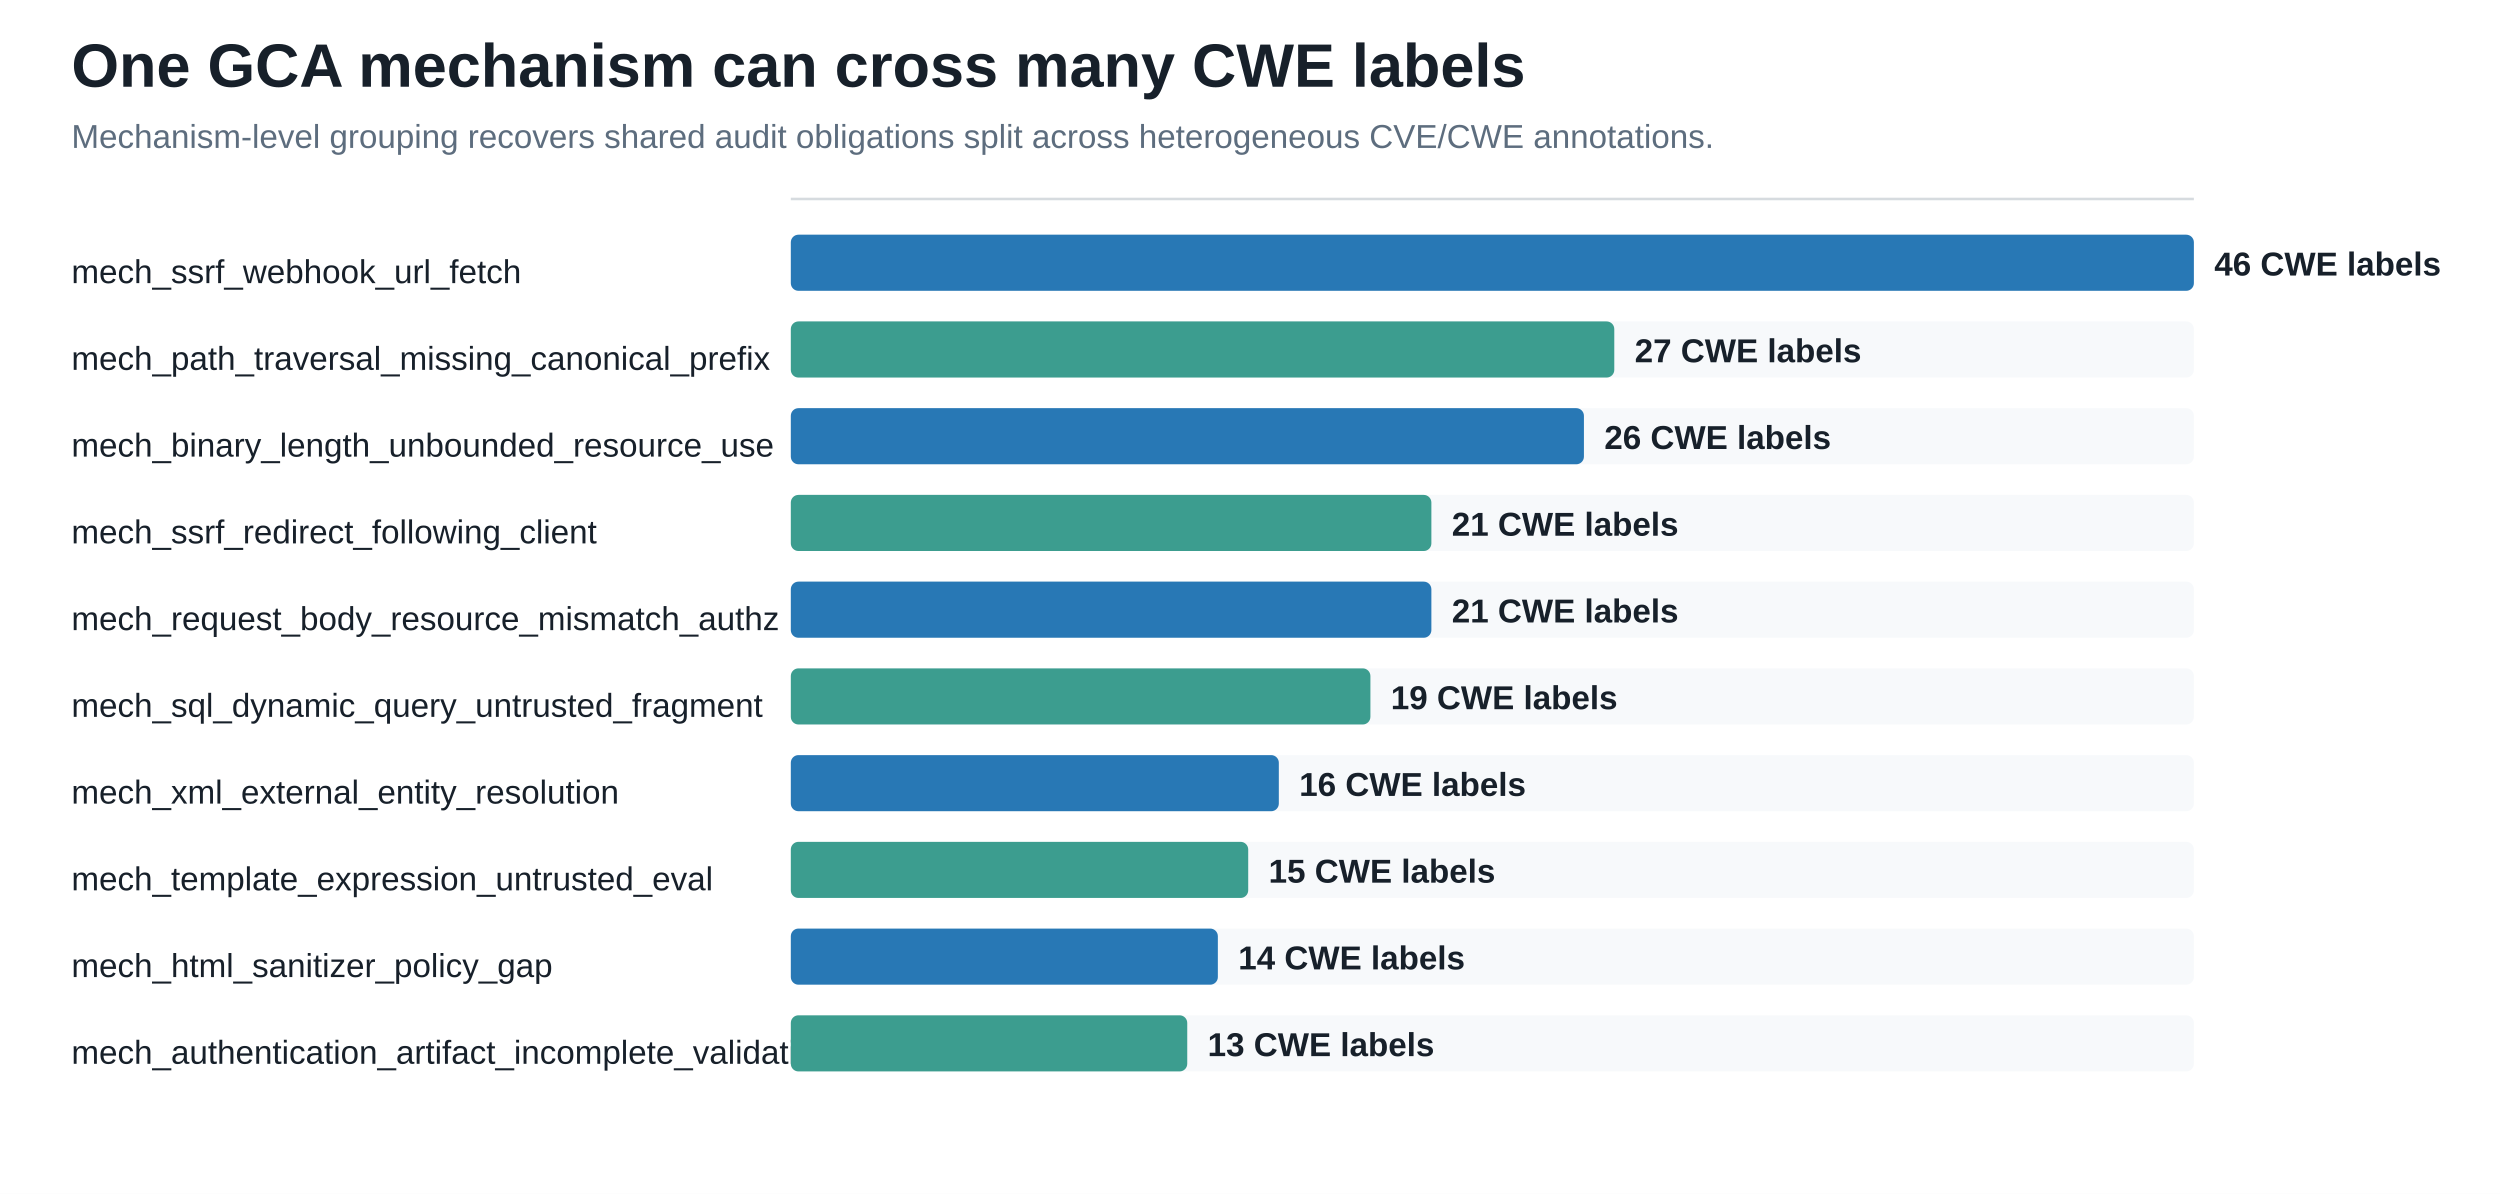
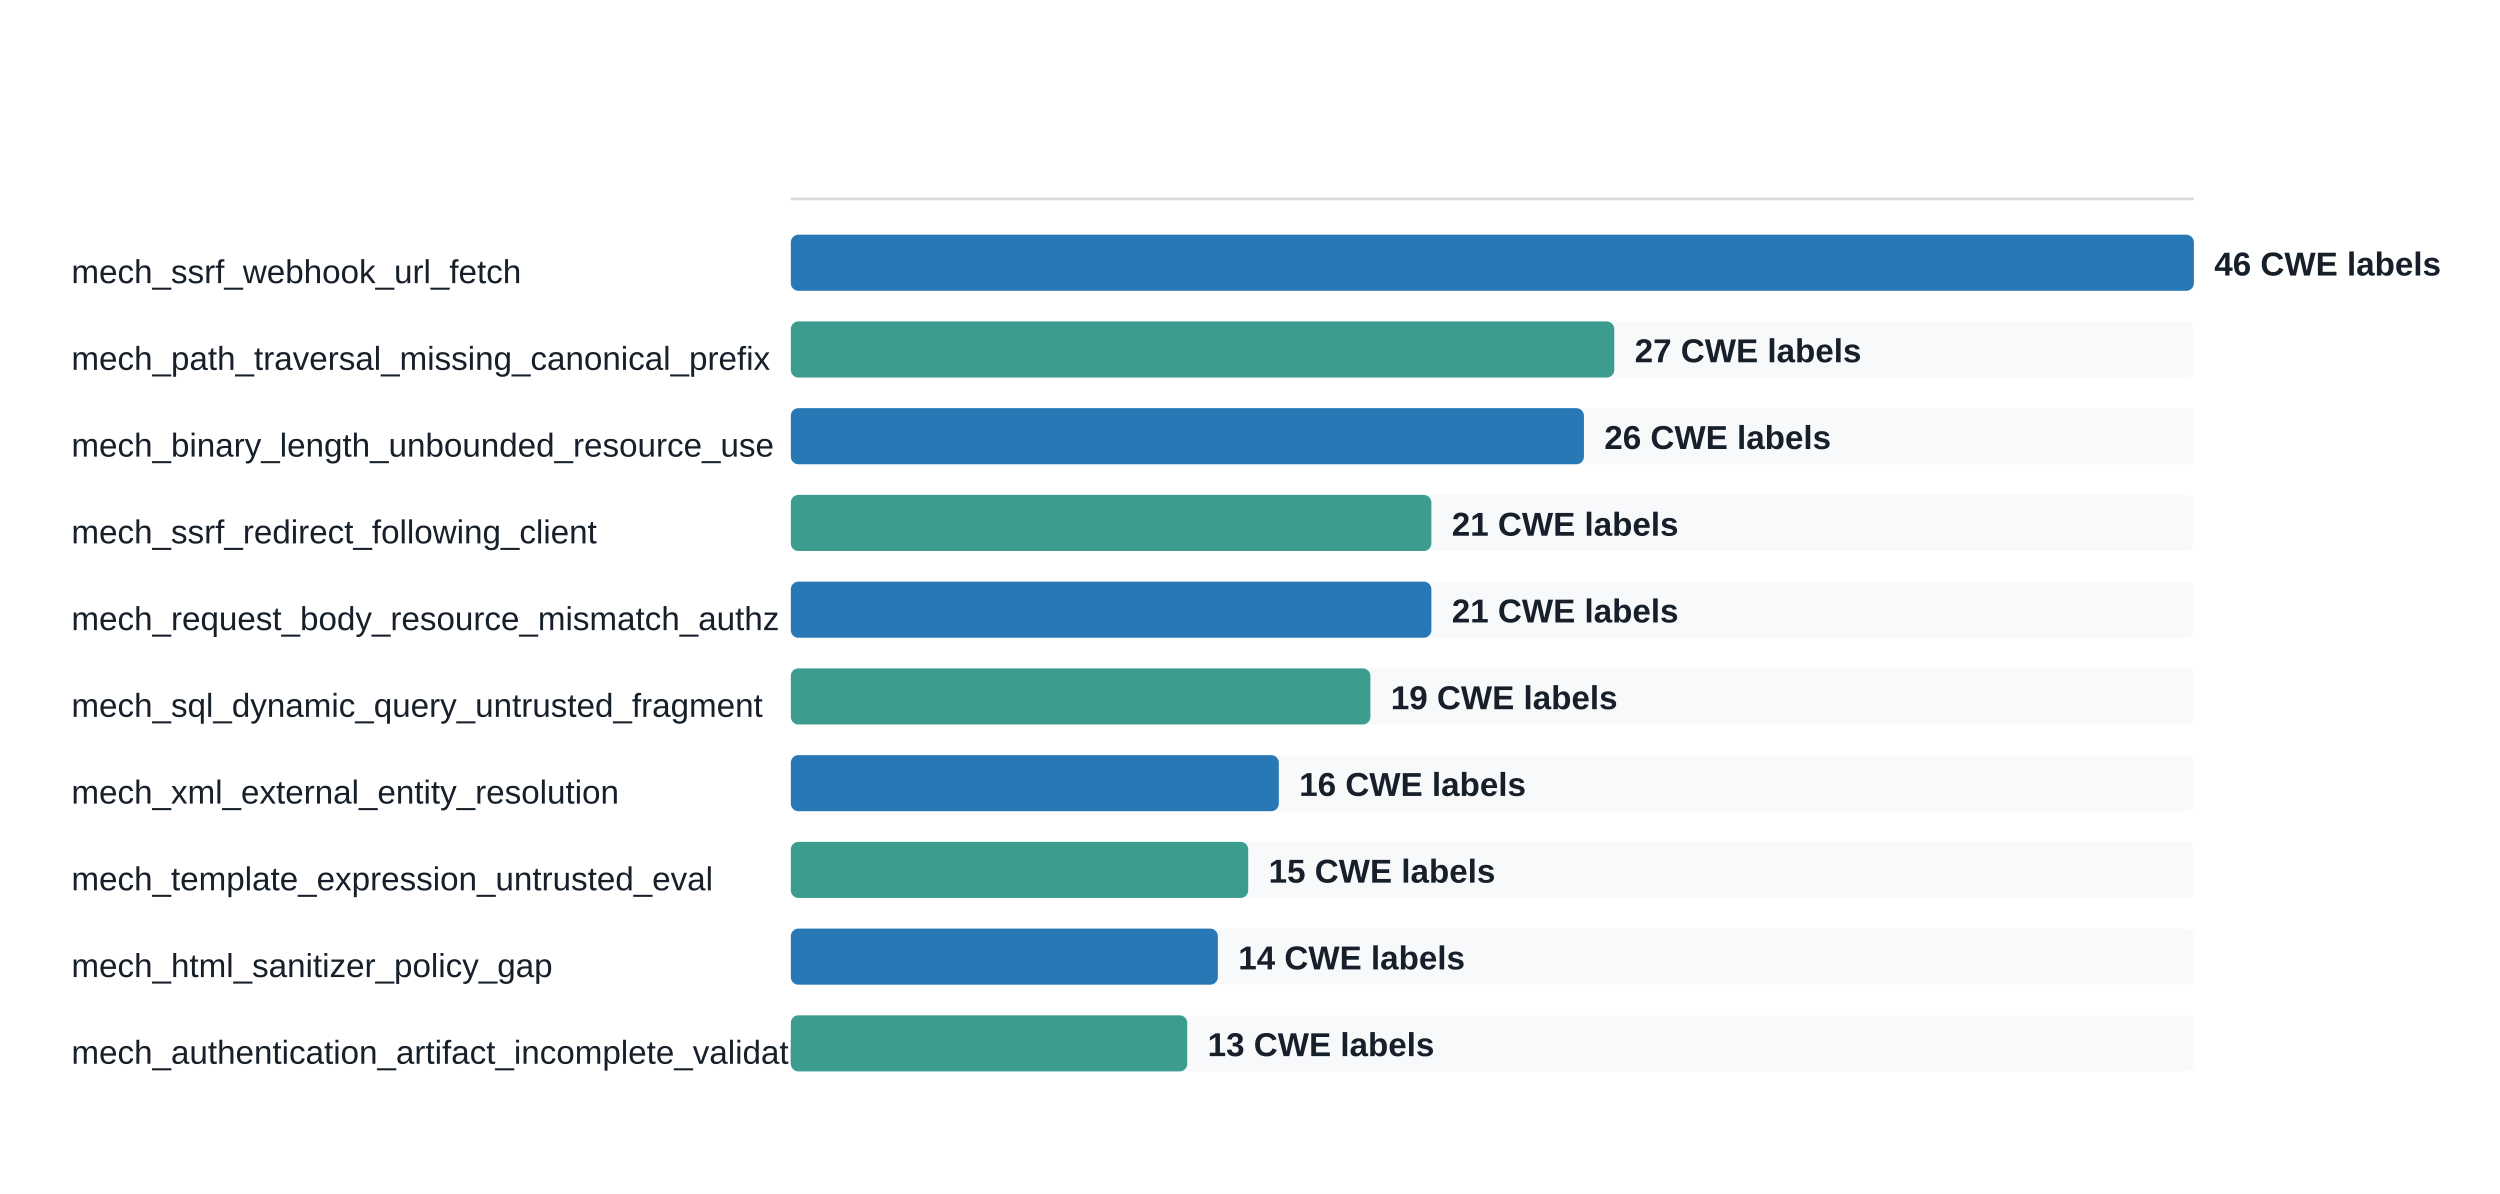
<svg xmlns="http://www.w3.org/2000/svg" width="980" height="468" viewBox="0 0 980 468">
  <style>
text{font-family:Arial,Helvetica,sans-serif;fill:#17202a} .title{font-size:24px;font-weight:700}
.sub{font-size:13px;fill:#5d6d7e}.label{font-size:13px}.value{font-size:13px;font-weight:700}
.axis{stroke:#d6dbdf;stroke-width:1}.bar{fill:#2878b5}.bar2{fill:#d1495b}.bg{fill:#f7f9fb}
</style>
  <rect width="980" height="468" fill="white" />
-   <text class="title" x="28" y="34">One GCA mechanism can cross many CWE labels</text>
-   <text class="sub" x="28" y="58">Mechanism-level grouping recovers shared audit obligations split across heterogeneous CVE/CWE annotations.</text>
  <line class="axis" x1="310" y1="78" x2="860" y2="78" />
  <text class="label" x="28" y="111">mech_ssrf_webhook_url_fetch</text>
  <rect class="bg" x="310" y="92" width="550" height="22" rx="3" />
  <rect x="310" y="92" width="550.0" height="22" rx="3" fill="#2878b5" />
  <text class="value" x="868.0" y="108">46 CWE labels</text>
  <text class="label" x="28" y="145">mech_path_traversal_missing_canonical_prefix</text>
  <rect class="bg" x="310" y="126" width="550" height="22" rx="3" />
  <rect x="310" y="126" width="322.8" height="22" rx="3" fill="#3c9d8f" />
  <text class="value" x="640.8" y="142">27 CWE labels</text>
  <text class="label" x="28" y="179">mech_binary_length_unbounded_resource_use</text>
  <rect class="bg" x="310" y="160" width="550" height="22" rx="3" />
  <rect x="310" y="160" width="310.9" height="22" rx="3" fill="#2878b5" />
  <text class="value" x="628.9" y="176">26 CWE labels</text>
  <text class="label" x="28" y="213">mech_ssrf_redirect_following_client</text>
  <rect class="bg" x="310" y="194" width="550" height="22" rx="3" />
  <rect x="310" y="194" width="251.1" height="22" rx="3" fill="#3c9d8f" />
  <text class="value" x="569.1" y="210">21 CWE labels</text>
  <text class="label" x="28" y="247">mech_request_body_resource_mismatch_authz</text>
  <rect class="bg" x="310" y="228" width="550" height="22" rx="3" />
  <rect x="310" y="228" width="251.1" height="22" rx="3" fill="#2878b5" />
  <text class="value" x="569.1" y="244">21 CWE labels</text>
  <text class="label" x="28" y="281">mech_sql_dynamic_query_untrusted_fragment</text>
  <rect class="bg" x="310" y="262" width="550" height="22" rx="3" />
  <rect x="310" y="262" width="227.2" height="22" rx="3" fill="#3c9d8f" />
  <text class="value" x="545.2" y="278">19 CWE labels</text>
  <text class="label" x="28" y="315">mech_xml_external_entity_resolution</text>
  <rect class="bg" x="310" y="296" width="550" height="22" rx="3" />
  <rect x="310" y="296" width="191.3" height="22" rx="3" fill="#2878b5" />
  <text class="value" x="509.3" y="312">16 CWE labels</text>
  <text class="label" x="28" y="349">mech_template_expression_untrusted_eval</text>
  <rect class="bg" x="310" y="330" width="550" height="22" rx="3" />
  <rect x="310" y="330" width="179.3" height="22" rx="3" fill="#3c9d8f" />
  <text class="value" x="497.3" y="346">15 CWE labels</text>
  <text class="label" x="28" y="383">mech_html_sanitizer_policy_gap</text>
  <rect class="bg" x="310" y="364" width="550" height="22" rx="3" />
  <rect x="310" y="364" width="167.4" height="22" rx="3" fill="#2878b5" />
  <text class="value" x="485.4" y="380">14 CWE labels</text>
  <text class="label" x="28" y="417">mech_authentication_artifact_incomplete_validation</text>
  <rect class="bg" x="310" y="398" width="550" height="22" rx="3" />
  <rect x="310" y="398" width="155.4" height="22" rx="3" fill="#3c9d8f" />
  <text class="value" x="473.4" y="414">13 CWE labels</text>
</svg>
